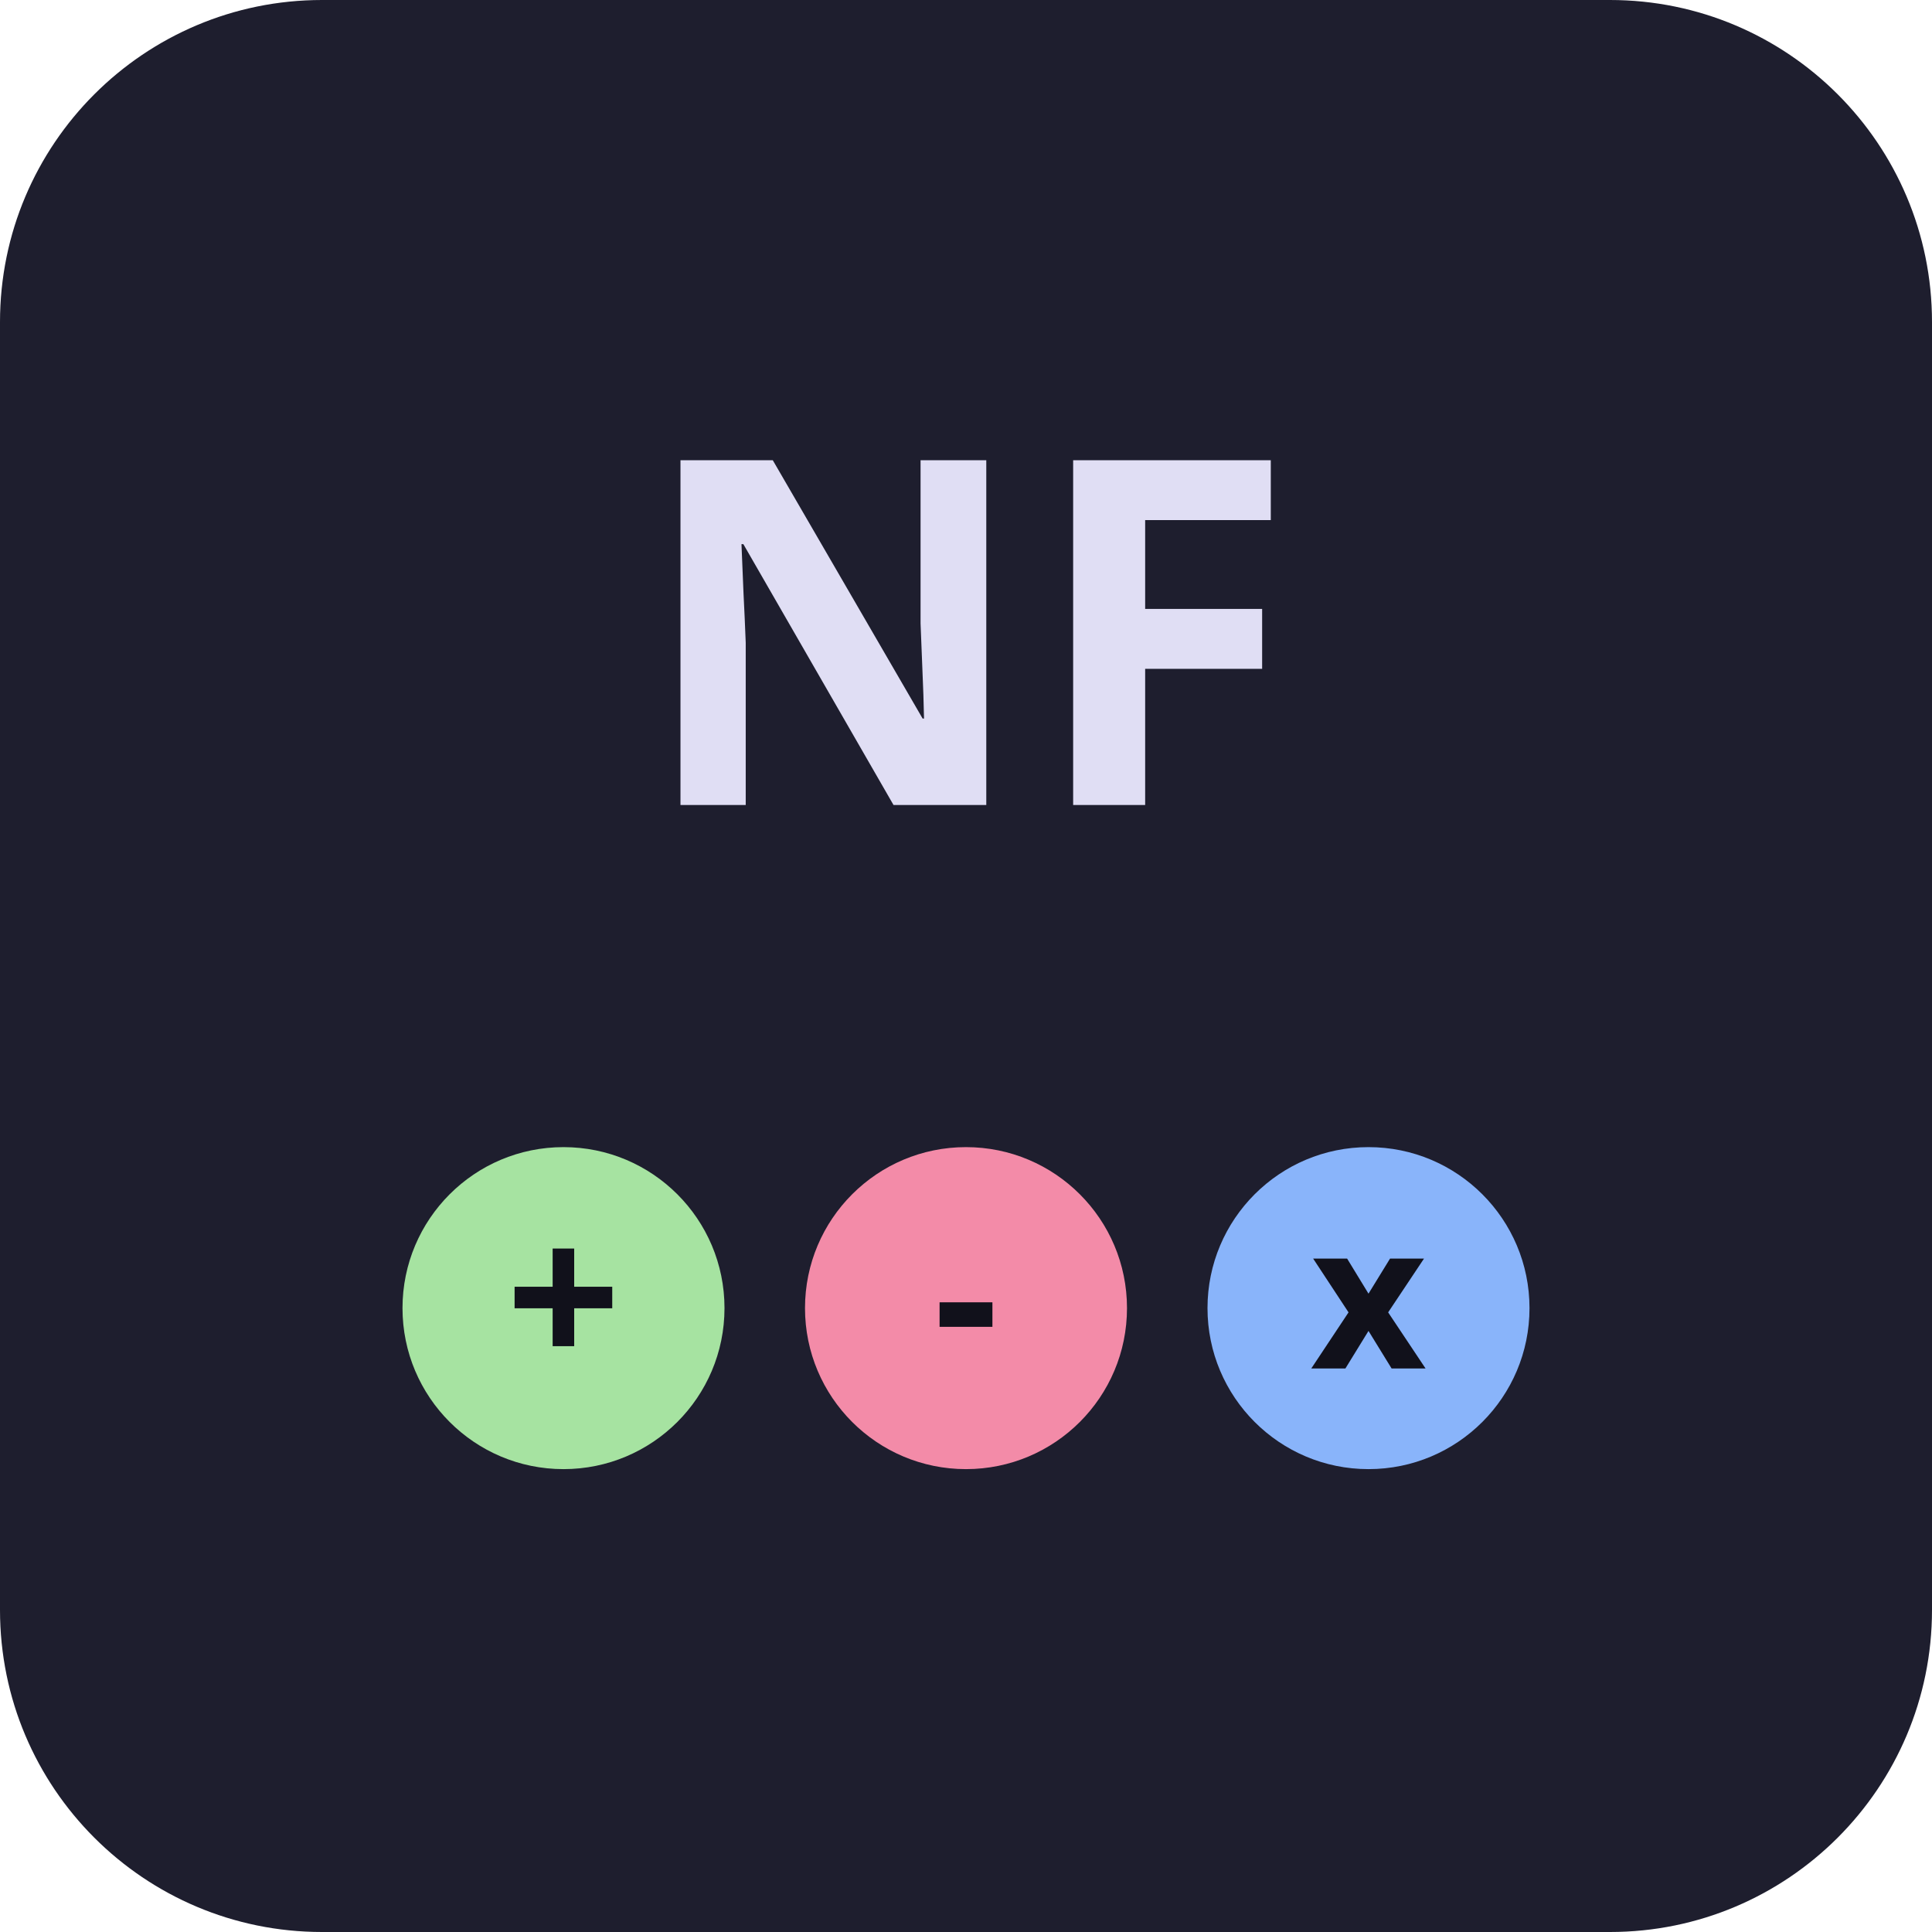
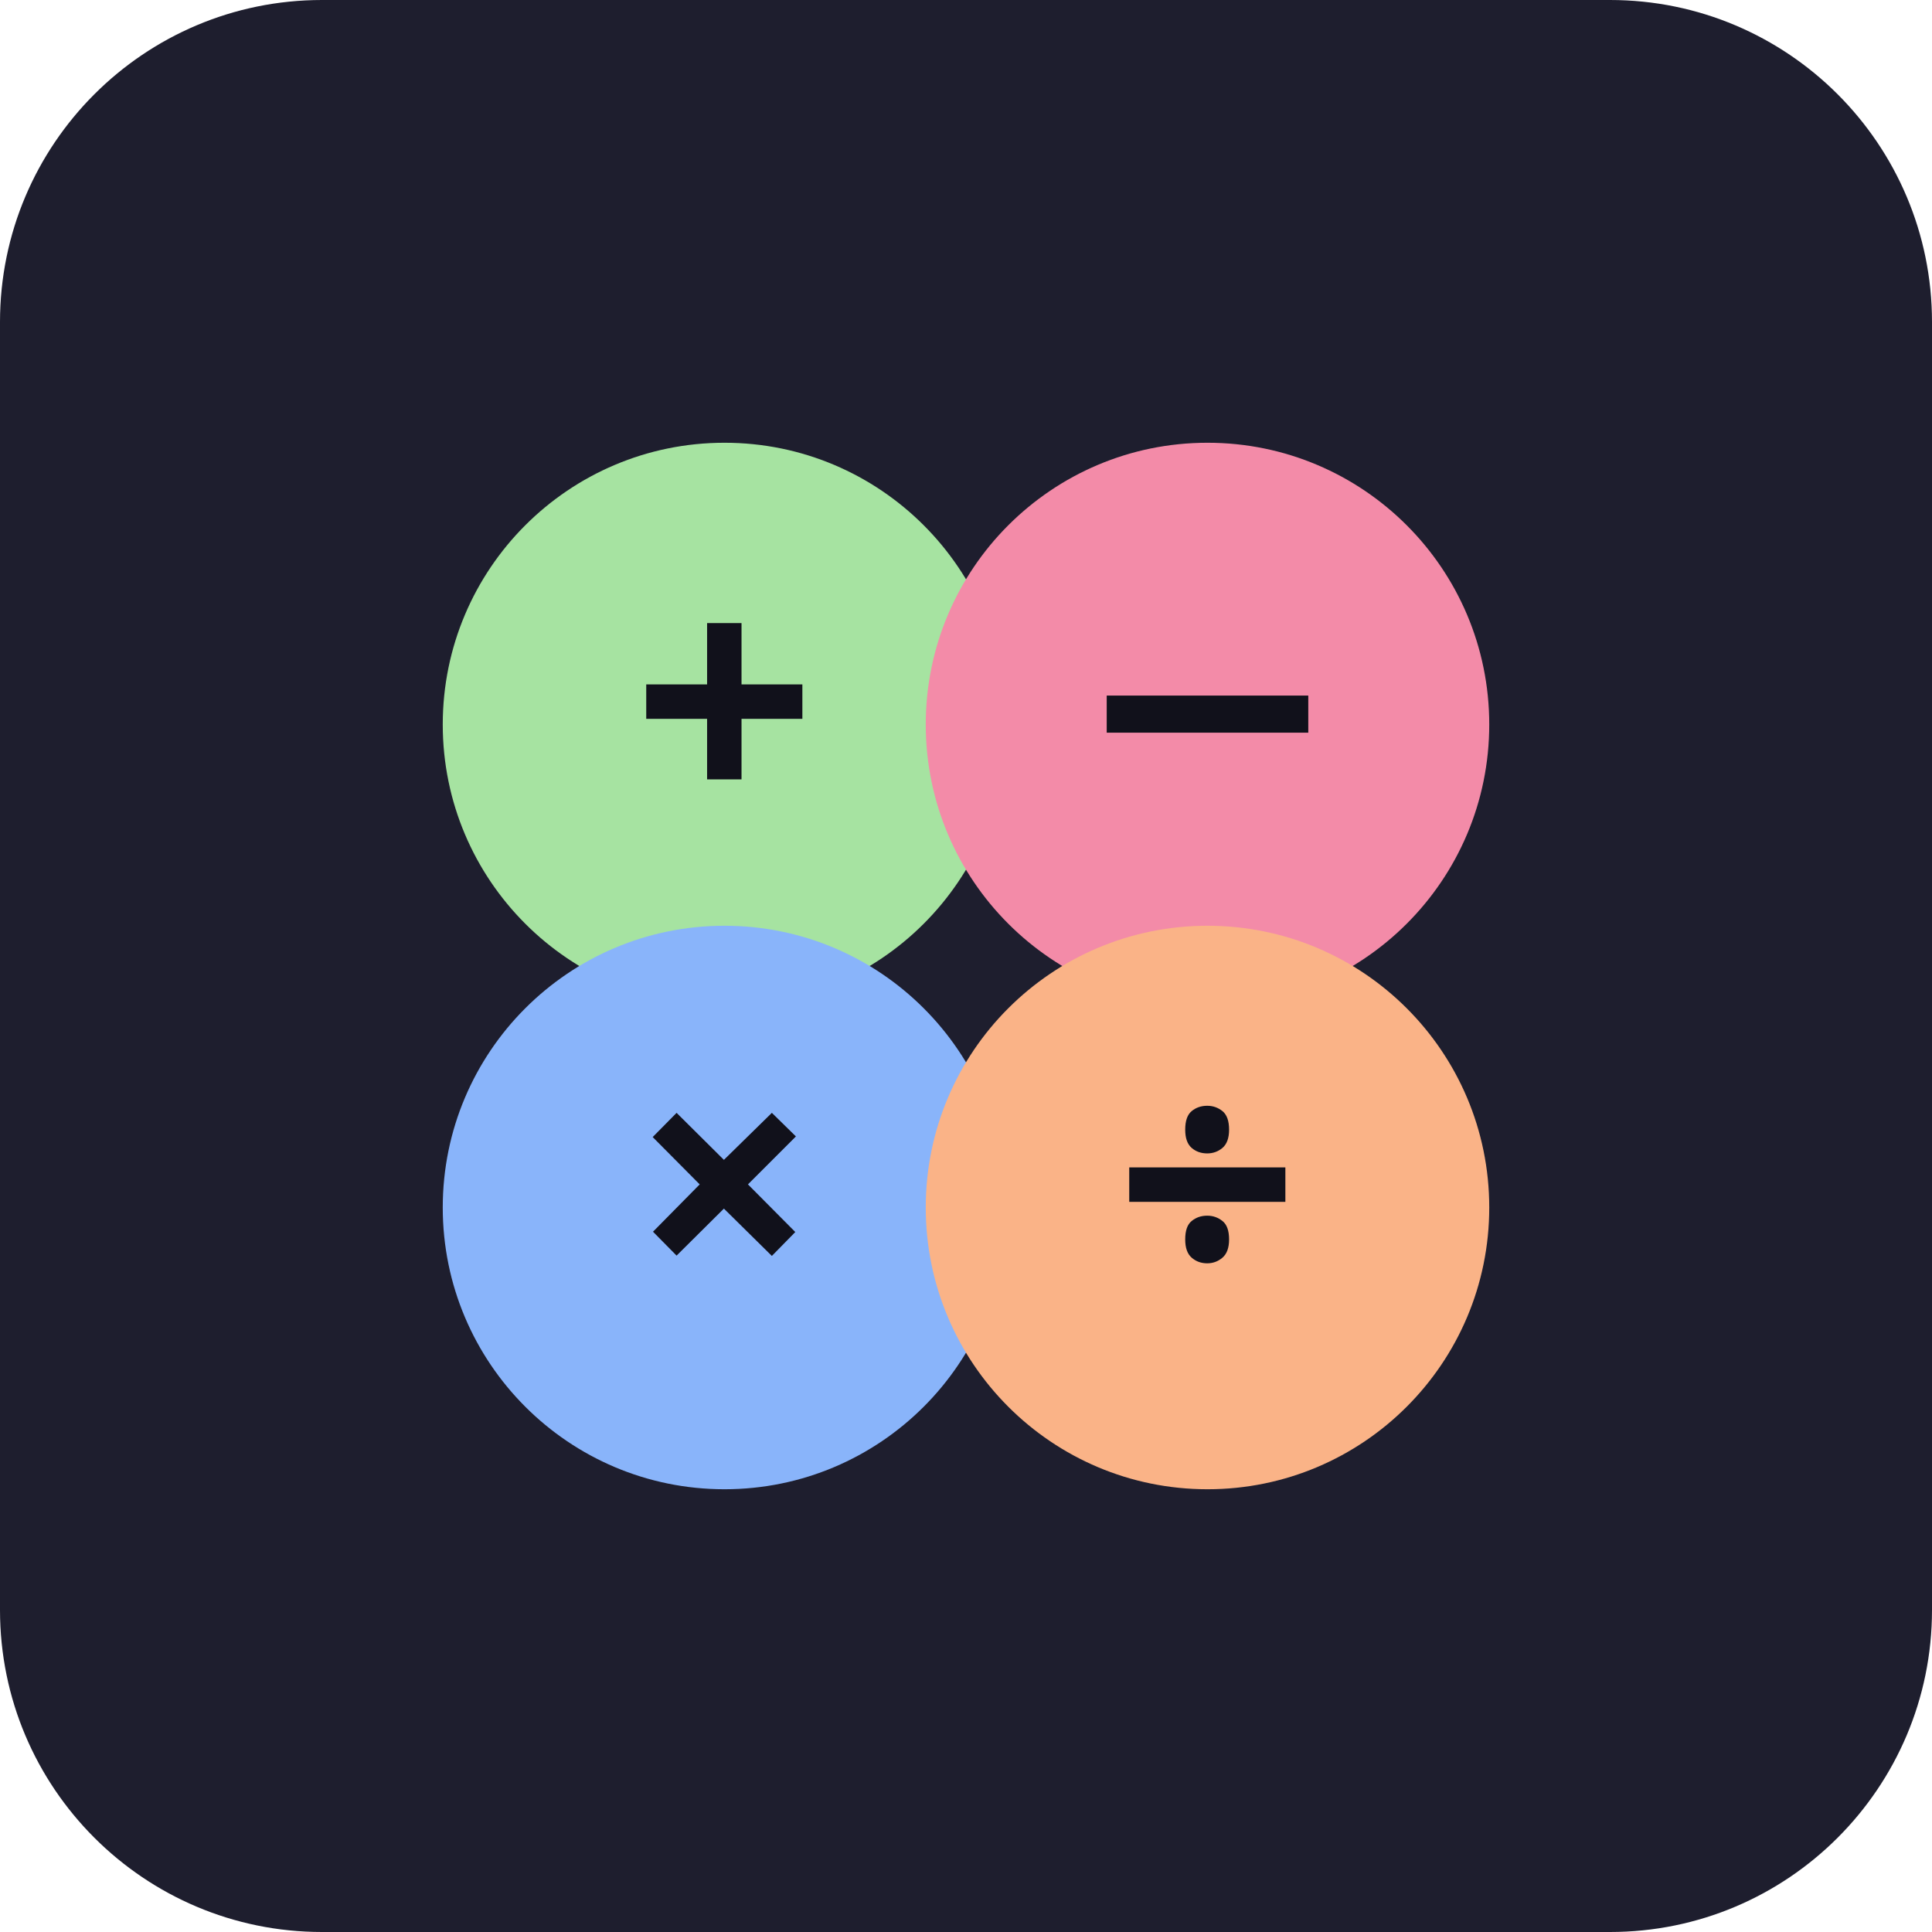
<svg xmlns="http://www.w3.org/2000/svg" width="192" height="192" viewBox="0 0 192 192">
  <rect width="192" height="192" rx="32" fill="#1e1e2e" />
-   <text x="96" y="80" font-family="system-ui,sans-serif" font-size="48" font-weight="800" fill="#e0def4" text-anchor="middle">NF</text>
-   <circle cx="56" cy="130" r="16" fill="#a6e3a1" />
-   <text x="56" y="136" font-family="system-ui,sans-serif" font-size="20" font-weight="800" fill="#11111b" text-anchor="middle">+</text>
-   <circle cx="96" cy="130" r="16" fill="#f38ba8" />
-   <text x="96" y="136" font-family="system-ui,sans-serif" font-size="20" font-weight="800" fill="#11111b" text-anchor="middle">-</text>
-   <circle cx="136" cy="130" r="16" fill="#89b4fa" />
-   <text x="136" y="136" font-family="system-ui,sans-serif" font-size="20" font-weight="800" fill="#11111b" text-anchor="middle">x</text>
+   <circle cx="72" cy="72" r="28" fill="#a6e3a1" />
+   <text x="72" y="81" font-family="system-ui,sans-serif" font-size="32" font-weight="800" fill="#11111b" text-anchor="middle">+</text>
+   <circle cx="120" cy="72" r="28" fill="#f38ba8" />
+   <text x="120" y="81" font-family="system-ui,sans-serif" font-size="32" font-weight="800" fill="#11111b" text-anchor="middle">−</text>
+   <circle cx="72" cy="120" r="28" fill="#89b4fa" />
+   <text x="72" y="129" font-family="system-ui,sans-serif" font-size="32" font-weight="800" fill="#11111b" text-anchor="middle">×</text>
+   <circle cx="120" cy="120" r="28" fill="#fab387" />
+   <text x="120" y="129" font-family="system-ui,sans-serif" font-size="32" font-weight="800" fill="#11111b" text-anchor="middle">÷</text>
</svg>
